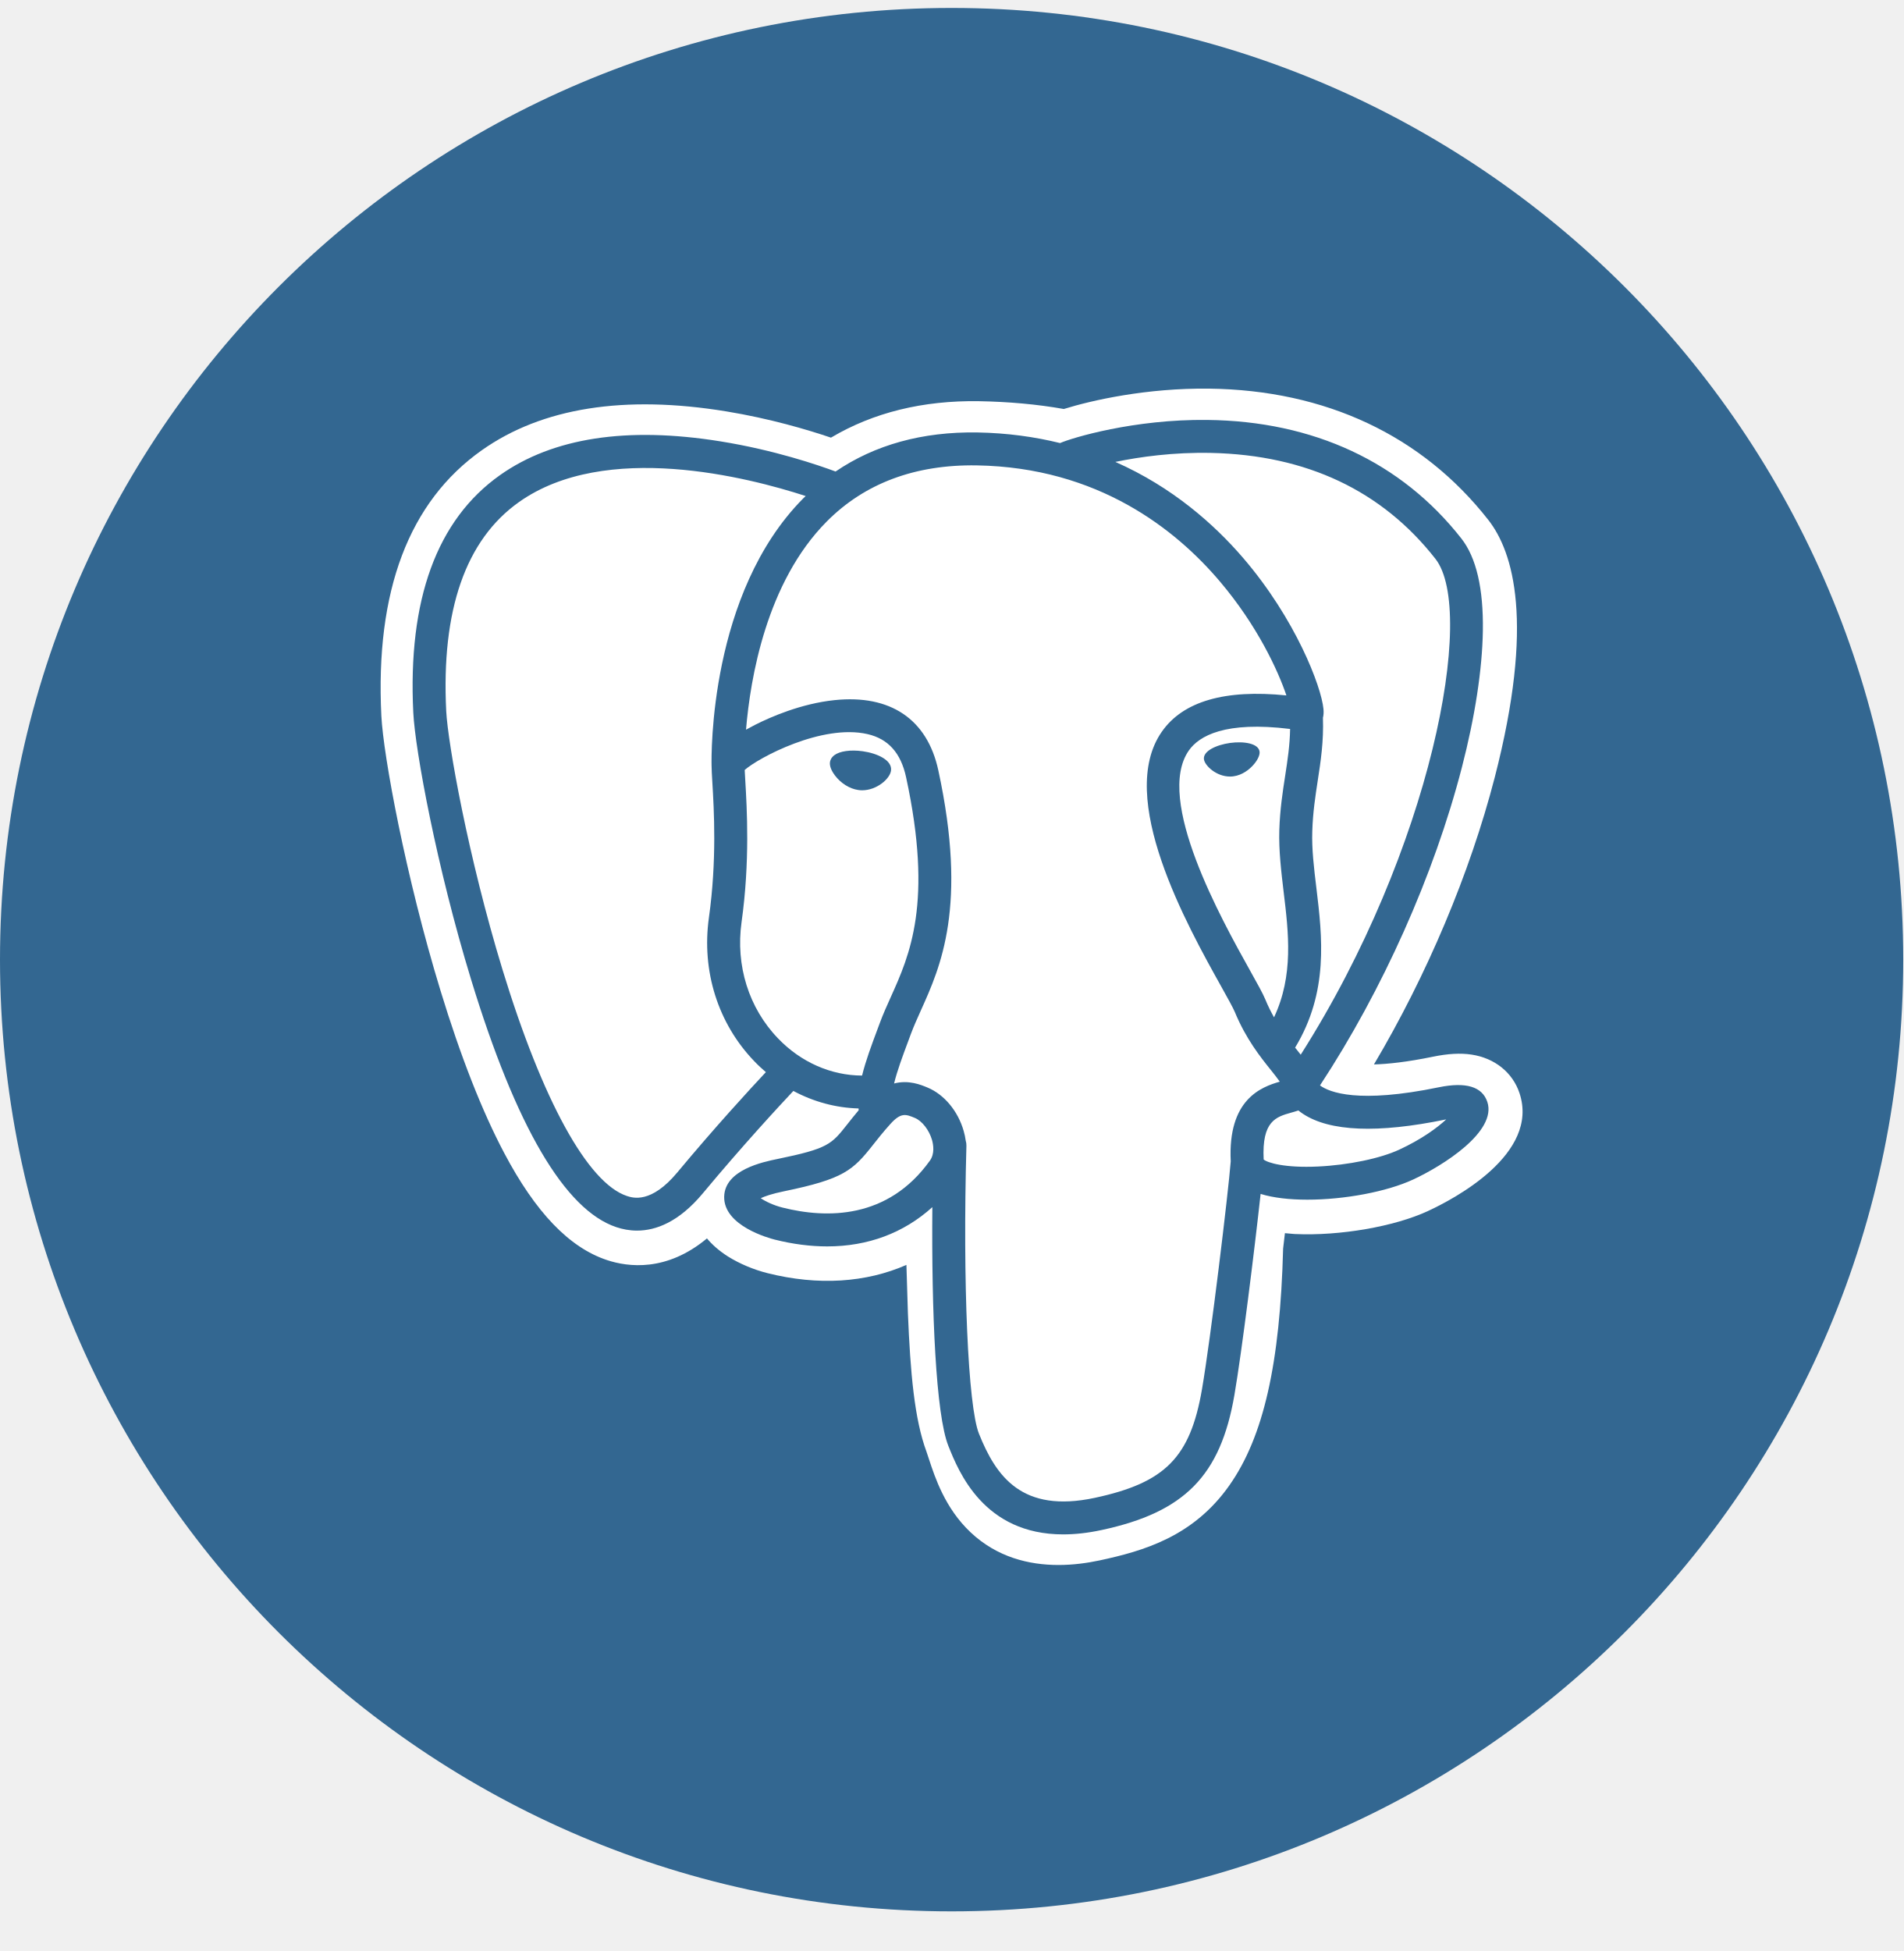
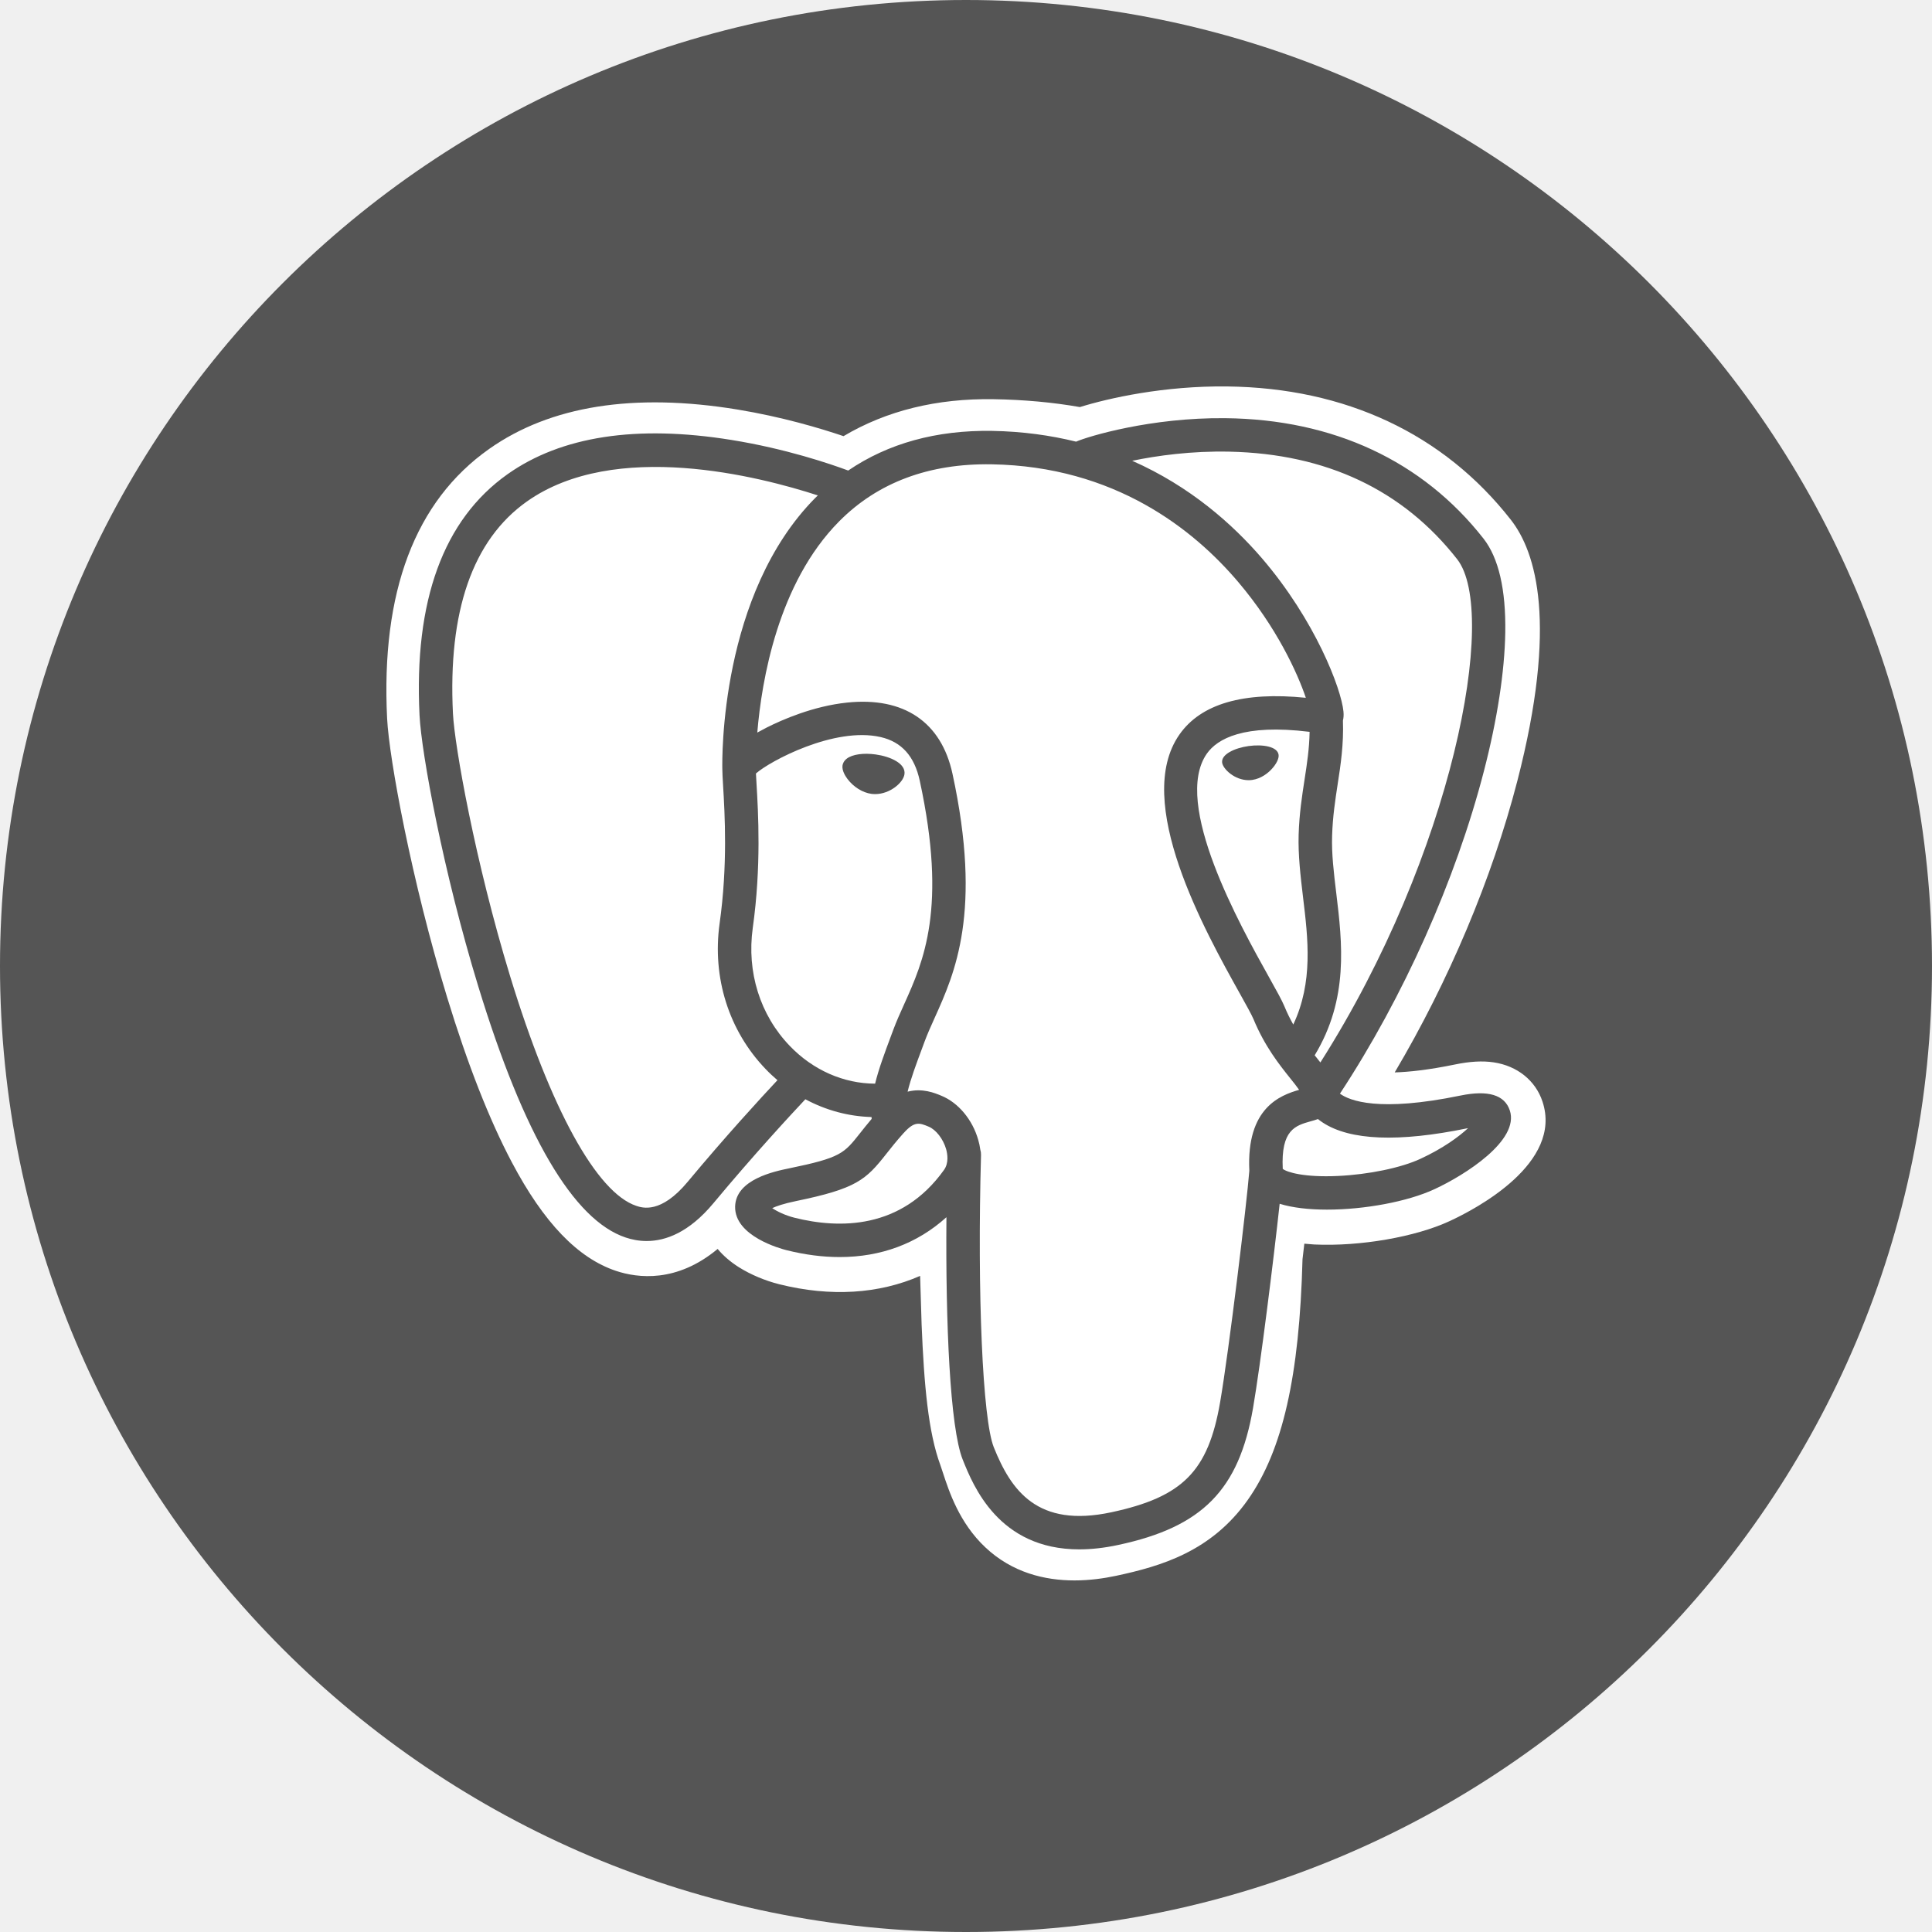
- <svg xmlns="http://www.w3.org/2000/svg" width="40" height="41" viewBox="0 0 40 41" fill="none">
-   <circle cx="20" cy="20.167" r="20" fill="#336791" />
-   <path d="M31.936 22.975C31.792 22.539 31.414 22.235 30.926 22.162C30.695 22.127 30.431 22.142 30.119 22.206C29.575 22.318 29.171 22.361 28.876 22.369C29.989 20.493 30.893 18.353 31.414 16.339C32.256 13.082 31.806 11.598 31.28 10.927C29.889 9.151 27.859 8.197 25.409 8.167C24.103 8.152 22.956 8.409 22.358 8.595C21.8 8.496 21.201 8.442 20.573 8.431C19.395 8.413 18.354 8.669 17.464 9.197C16.972 9.03 16.182 8.796 15.269 8.646C13.122 8.294 11.392 8.568 10.127 9.461C8.594 10.543 7.884 12.422 8.015 15.046C8.057 15.879 8.524 18.414 9.258 20.818C9.68 22.2 10.13 23.348 10.596 24.229C11.256 25.479 11.963 26.216 12.756 26.48C13.201 26.628 14.009 26.732 14.858 26.025C14.966 26.155 15.11 26.284 15.3 26.405C15.543 26.557 15.839 26.682 16.134 26.756C17.2 27.022 18.198 26.955 19.05 26.582C19.055 26.734 19.059 26.878 19.063 27.003C19.069 27.206 19.074 27.404 19.081 27.59C19.132 28.846 19.218 29.822 19.471 30.505C19.485 30.543 19.503 30.6 19.523 30.661C19.65 31.047 19.861 31.695 20.399 32.202C20.956 32.727 21.629 32.888 22.246 32.888C22.555 32.888 22.85 32.847 23.109 32.792C24.032 32.594 25.08 32.293 25.838 31.214C26.555 30.195 26.904 28.659 26.967 26.239C26.975 26.171 26.983 26.105 26.99 26.043C26.995 26.001 27 25.958 27.005 25.915L27.174 25.93L27.217 25.933C28.157 25.976 29.306 25.777 30.012 25.449C30.57 25.191 32.357 24.248 31.936 22.975Z" fill="white" />
-   <path d="M30.33 23.223C27.535 23.799 27.343 22.853 27.343 22.853C30.294 18.479 31.527 12.926 30.463 11.567C27.559 7.859 22.531 9.613 22.448 9.658L22.421 9.663C21.868 9.549 21.25 9.48 20.556 9.469C19.291 9.448 18.332 9.8 17.604 10.352C17.604 10.352 8.636 6.661 9.053 14.994C9.142 16.767 11.597 28.408 14.524 24.892C15.594 23.606 16.628 22.519 16.628 22.519C17.142 22.86 17.757 23.034 18.401 22.971L18.451 22.929C18.436 23.088 18.443 23.245 18.471 23.43C17.717 24.271 17.939 24.419 16.431 24.729C14.905 25.043 15.802 25.603 16.387 25.749C17.096 25.926 18.737 26.177 19.846 24.626L19.802 24.803C20.098 25.04 20.305 26.341 20.27 27.521C20.235 28.701 20.212 29.512 20.445 30.144C20.678 30.777 20.91 32.201 22.892 31.777C24.548 31.422 25.407 30.503 25.526 28.971C25.611 27.881 25.802 28.042 25.814 27.068L25.968 26.606C26.146 25.129 25.996 24.653 27.017 24.874L27.265 24.896C28.016 24.93 28.999 24.775 29.576 24.508C30.818 23.932 31.555 22.97 30.33 23.223H30.33Z" fill="white" />
-   <path d="M18.129 15.787C17.877 15.752 17.649 15.784 17.534 15.871C17.469 15.921 17.449 15.977 17.443 16.017C17.429 16.12 17.502 16.235 17.546 16.294C17.673 16.462 17.858 16.577 18.04 16.602C18.067 16.606 18.093 16.608 18.119 16.608C18.424 16.608 18.702 16.37 18.726 16.195C18.757 15.976 18.438 15.83 18.129 15.787Z" fill="#336791" />
-   <path d="M26.472 15.794C26.448 15.622 26.142 15.573 25.851 15.613C25.561 15.654 25.28 15.784 25.303 15.957C25.322 16.091 25.564 16.32 25.851 16.319C25.875 16.319 25.899 16.318 25.924 16.314C26.115 16.288 26.256 16.166 26.322 16.096C26.424 15.99 26.483 15.871 26.472 15.794Z" fill="#336791" />
-   <path d="M31.259 23.157C31.152 22.835 30.809 22.732 30.239 22.849C28.547 23.198 27.941 22.956 27.742 22.81C29.058 20.808 30.139 18.389 30.723 16.131C31 15.062 31.152 14.069 31.165 13.259C31.179 12.37 31.027 11.718 30.715 11.319C29.455 9.711 27.607 8.848 25.369 8.825C23.831 8.807 22.531 9.201 22.279 9.311C21.749 9.18 21.17 9.099 20.541 9.088C19.386 9.07 18.388 9.346 17.561 9.909C17.202 9.775 16.274 9.457 15.14 9.275C13.178 8.959 11.62 9.198 10.508 9.985C9.18 10.925 8.568 12.604 8.686 14.976C8.726 15.775 9.181 18.23 9.9 20.582C10.845 23.677 11.873 25.429 12.955 25.789C13.081 25.831 13.227 25.861 13.388 25.861C13.783 25.861 14.266 25.683 14.77 25.079C15.606 24.074 16.386 23.232 16.674 22.926C17.099 23.154 17.566 23.281 18.044 23.294C18.044 23.307 18.046 23.319 18.047 23.331C17.951 23.445 17.872 23.545 17.805 23.63C17.474 24.049 17.405 24.137 16.34 24.356C16.037 24.418 15.232 24.584 15.22 25.148C15.207 25.764 16.172 26.022 16.282 26.05C16.665 26.146 17.033 26.193 17.385 26.193C18.241 26.193 18.993 25.912 19.595 25.368C19.576 27.564 19.668 29.728 19.932 30.387C20.148 30.927 20.676 32.245 22.344 32.245C22.588 32.245 22.858 32.217 23.154 32.153C24.895 31.78 25.651 31.012 25.943 29.318C26.099 28.412 26.368 26.25 26.494 25.09C26.761 25.173 27.104 25.211 27.475 25.211C28.248 25.211 29.141 25.047 29.701 24.787C30.33 24.495 31.465 23.779 31.259 23.157ZM27.114 15.319C27.108 15.662 27.061 15.973 27.011 16.297C26.957 16.646 26.901 17.007 26.887 17.445C26.874 17.871 26.927 18.314 26.978 18.743C27.083 19.608 27.189 20.5 26.776 21.379C26.712 21.265 26.649 21.14 26.593 21.003C26.541 20.878 26.43 20.678 26.275 20.401C25.674 19.324 24.265 16.801 24.986 15.771C25.201 15.465 25.746 15.15 27.114 15.319ZM25.456 9.518C27.461 9.562 29.047 10.312 30.169 11.745C31.03 12.845 30.082 17.848 27.337 22.164C27.31 22.13 27.282 22.095 27.254 22.059C27.242 22.045 27.231 22.03 27.219 22.016C27.928 20.845 27.79 19.687 27.666 18.66C27.615 18.239 27.567 17.841 27.58 17.467C27.592 17.071 27.645 16.731 27.695 16.402C27.758 15.997 27.821 15.578 27.804 15.084C27.817 15.033 27.822 14.971 27.815 14.899C27.77 14.425 27.229 13.008 26.126 11.724C25.523 11.023 24.642 10.237 23.441 9.707C23.958 9.6 24.664 9.501 25.456 9.518ZM14.237 24.636C13.683 25.302 13.3 25.174 13.174 25.133C12.353 24.859 11.402 23.127 10.562 20.38C9.836 18.003 9.412 15.612 9.378 14.942C9.272 12.822 9.786 11.345 10.907 10.551C12.73 9.259 15.728 10.032 16.933 10.424C16.916 10.441 16.898 10.457 16.88 10.475C14.904 12.469 14.951 15.877 14.955 16.085C14.955 16.166 14.962 16.28 14.971 16.436C15.005 17.009 15.069 18.076 14.899 19.284C14.742 20.407 15.089 21.506 15.85 22.299C15.928 22.381 16.011 22.458 16.096 22.531C15.757 22.893 15.021 23.694 14.237 24.636ZM16.35 21.82C15.736 21.181 15.458 20.291 15.585 19.38C15.764 18.104 15.698 16.992 15.663 16.395C15.658 16.312 15.653 16.238 15.651 16.181C15.939 15.925 17.278 15.208 18.232 15.427C18.668 15.527 18.933 15.823 19.043 16.333C19.614 18.971 19.119 20.071 18.721 20.954C18.639 21.137 18.561 21.309 18.495 21.487L18.444 21.624C18.314 21.972 18.193 22.296 18.118 22.603C17.466 22.601 16.832 22.323 16.35 21.82ZM16.45 25.378C16.259 25.331 16.088 25.248 15.988 25.18C16.072 25.141 16.221 25.087 16.48 25.034C17.733 24.776 17.927 24.594 18.349 24.058C18.446 23.935 18.556 23.795 18.708 23.626L18.709 23.625C18.935 23.372 19.039 23.415 19.227 23.493C19.379 23.556 19.527 23.747 19.588 23.956C19.616 24.056 19.648 24.244 19.544 24.39C18.66 25.625 17.374 25.61 16.45 25.378ZM23.009 31.477C21.476 31.805 20.933 31.023 20.575 30.13C20.344 29.553 20.231 26.952 20.311 24.079C20.312 24.041 20.307 24.004 20.296 23.969C20.287 23.902 20.273 23.834 20.253 23.766C20.134 23.348 19.842 22.998 19.492 22.854C19.353 22.796 19.098 22.69 18.791 22.769C18.856 22.5 18.97 22.195 19.093 21.866L19.144 21.728C19.202 21.572 19.275 21.41 19.352 21.238C19.769 20.314 20.34 19.047 19.72 16.186C19.488 15.115 18.714 14.591 17.54 14.713C16.836 14.786 16.192 15.069 15.87 15.232C15.802 15.267 15.738 15.301 15.679 15.334C15.769 14.254 16.108 12.236 17.375 10.96C18.172 10.156 19.235 9.759 20.529 9.78C23.08 9.822 24.715 11.13 25.638 12.219C26.434 13.158 26.864 14.104 27.036 14.614C25.744 14.483 24.864 14.738 24.419 15.375C23.449 16.759 24.949 19.447 25.67 20.738C25.802 20.975 25.916 21.18 25.952 21.267C26.187 21.835 26.491 22.214 26.713 22.491C26.781 22.576 26.847 22.659 26.897 22.731C26.506 22.843 25.802 23.104 25.866 24.406C25.815 25.06 25.447 28.119 25.261 29.2C25.014 30.628 24.488 31.16 23.009 31.477ZM29.409 24.159C29.009 24.345 28.339 24.484 27.702 24.514C27 24.547 26.642 24.436 26.558 24.367C26.518 23.555 26.82 23.471 27.14 23.381C27.191 23.367 27.24 23.353 27.287 23.336C27.317 23.36 27.349 23.384 27.384 23.407C27.949 23.78 28.957 23.82 30.379 23.527C30.385 23.526 30.39 23.525 30.395 23.524C30.203 23.703 29.875 23.943 29.409 24.159Z" fill="#336791" />
+ <svg xmlns="http://www.w3.org/2000/svg" width="40" height="40" viewBox="0 0 40 40" fill="none">
+   <circle cx="20" cy="20" r="20" fill="#555555" />
+   <path d="M31.936 22.808C31.792 22.372 31.414 22.068 30.926 21.995C30.695 21.96 30.431 21.975 30.119 22.04C29.575 22.152 29.171 22.194 28.876 22.203C29.989 20.326 30.893 18.186 31.414 16.172C32.256 12.915 31.806 11.432 31.28 10.761C29.889 8.984 27.859 8.03 25.409 8.001C24.103 7.985 22.956 8.242 22.358 8.428C21.8 8.33 21.201 8.275 20.573 8.265C19.395 8.246 18.354 8.502 17.464 9.03C16.972 8.863 16.182 8.629 15.269 8.479C13.122 8.127 11.392 8.402 10.127 9.295C8.594 10.376 7.884 12.255 8.015 14.879C8.057 15.712 8.524 18.247 9.258 20.651C9.68 22.033 10.13 23.181 10.596 24.062C11.256 25.313 11.963 26.049 12.756 26.313C13.201 26.461 14.009 26.565 14.858 25.858C14.966 25.988 15.11 26.118 15.3 26.238C15.543 26.39 15.839 26.515 16.134 26.589C17.2 26.855 18.198 26.789 19.05 26.416C19.055 26.567 19.059 26.712 19.063 26.836C19.069 27.039 19.074 27.237 19.081 27.423C19.132 28.679 19.218 29.655 19.471 30.338C19.485 30.376 19.503 30.433 19.523 30.494C19.65 30.881 19.861 31.528 20.399 32.035C20.956 32.56 21.629 32.721 22.246 32.721C22.555 32.721 22.85 32.68 23.109 32.625C24.032 32.427 25.08 32.126 25.838 31.048C26.555 30.028 26.904 28.492 26.967 26.072C26.975 26.004 26.983 25.939 26.99 25.876C26.995 25.834 27 25.791 27.005 25.749L27.174 25.763L27.217 25.766C28.157 25.809 29.306 25.61 30.012 25.282C30.57 25.024 32.357 24.081 31.936 22.808Z" fill="white" />
+   <path d="M30.33 23.056C27.535 23.632 27.343 22.687 27.343 22.687C30.294 18.312 31.527 12.759 30.463 11.4C27.559 7.693 22.531 9.446 22.448 9.492L22.421 9.497C21.868 9.382 21.25 9.314 20.556 9.303C19.291 9.282 18.332 9.634 17.604 10.185C17.604 10.185 8.636 6.494 9.053 14.828C9.142 16.6 11.597 28.242 14.524 24.726C15.594 23.44 16.628 22.353 16.628 22.353C17.142 22.693 17.757 22.867 18.401 22.805L18.451 22.762C18.436 22.922 18.443 23.078 18.471 23.263C17.717 24.105 17.939 24.253 16.431 24.563C14.905 24.877 15.802 25.436 16.387 25.582C17.096 25.76 18.737 26.011 19.846 24.46L19.802 24.637C20.098 24.873 20.305 26.175 20.27 27.355C20.235 28.535 20.212 29.345 20.445 29.978C20.678 30.611 20.91 32.035 22.892 31.61C24.548 31.256 25.407 30.337 25.526 28.804C25.611 27.714 25.802 27.875 25.814 26.901L25.968 26.44C26.146 24.963 25.996 24.486 27.017 24.708L27.265 24.73C28.016 24.764 28.999 24.609 29.576 24.341C30.818 23.765 31.555 22.803 30.33 23.056H30.33Z" fill="white" />
+   <path d="M18.129 15.62C17.877 15.585 17.649 15.618 17.534 15.705C17.469 15.754 17.449 15.811 17.443 15.85C17.429 15.954 17.502 16.069 17.546 16.128C17.673 16.295 17.858 16.41 18.04 16.436C18.067 16.439 18.093 16.441 18.119 16.441C18.424 16.441 18.702 16.204 18.726 16.029C18.757 15.809 18.438 15.663 18.129 15.62Z" fill="#555555" />
+   <path d="M26.472 15.627C26.448 15.455 26.142 15.406 25.851 15.446C25.561 15.487 25.28 15.618 25.303 15.79C25.322 15.924 25.564 16.153 25.851 16.153C25.875 16.153 25.899 16.151 25.924 16.148C26.115 16.121 26.256 16 26.322 15.93C26.424 15.823 26.483 15.704 26.472 15.627Z" fill="#555555" />
+   <path d="M31.259 22.99C31.152 22.668 30.809 22.565 30.239 22.682C28.547 23.031 27.941 22.789 27.742 22.643C29.058 20.641 30.139 18.222 30.723 15.964C31 14.895 31.152 13.902 31.165 13.092C31.179 12.204 31.027 11.551 30.715 11.152C29.455 9.544 27.607 8.681 25.369 8.658C23.831 8.641 22.531 9.034 22.279 9.144C21.749 9.013 21.17 8.932 20.541 8.921C19.386 8.903 18.388 9.179 17.561 9.742C17.202 9.608 16.274 9.29 15.14 9.108C13.178 8.792 11.62 9.031 10.508 9.818C9.18 10.758 8.568 12.437 8.686 14.809C8.726 15.608 9.181 18.063 9.9 20.415C10.845 23.509 11.873 25.262 12.955 25.622C13.081 25.664 13.227 25.694 13.388 25.694C13.783 25.694 14.266 25.516 14.77 24.912C15.606 23.907 16.386 23.065 16.674 22.759C17.099 22.987 17.566 23.114 18.044 23.127C18.044 23.14 18.046 23.152 18.047 23.165C17.951 23.278 17.872 23.378 17.805 23.463C17.474 23.882 17.405 23.97 16.34 24.189C16.037 24.251 15.232 24.417 15.22 24.981C15.207 25.597 16.172 25.855 16.282 25.883C16.665 25.979 17.033 26.026 17.385 26.026C18.241 26.026 18.993 25.745 19.595 25.201C19.576 27.397 19.668 29.561 19.932 30.22C20.148 30.759 20.676 32.078 22.344 32.078C22.588 32.078 22.858 32.05 23.154 31.986C24.895 31.614 25.651 30.845 25.943 29.151C26.099 28.245 26.368 26.083 26.494 24.923C26.761 25.006 27.104 25.044 27.475 25.044C28.248 25.044 29.141 24.88 29.701 24.62C30.33 24.328 31.465 23.612 31.259 22.99ZM27.114 15.152C27.108 15.495 27.061 15.806 27.011 16.13C26.957 16.479 26.901 16.84 26.887 17.278C26.874 17.704 26.927 18.147 26.978 18.576C27.083 19.442 27.189 20.333 26.776 21.212C26.712 21.098 26.649 20.974 26.593 20.836C26.541 20.711 26.43 20.511 26.275 20.234C25.674 19.157 24.265 16.634 24.986 15.604C25.201 15.298 25.746 14.983 27.114 15.152ZM25.456 9.351C27.461 9.395 29.047 10.145 30.169 11.578C31.03 12.678 30.082 17.681 27.337 21.997C27.31 21.962 27.282 21.928 27.254 21.892C27.242 21.878 27.231 21.863 27.219 21.849C27.928 20.678 27.79 19.52 27.666 18.493C27.615 18.072 27.567 17.674 27.58 17.3C27.592 16.904 27.645 16.564 27.695 16.235C27.758 15.83 27.821 15.411 27.804 14.918C27.817 14.866 27.822 14.804 27.815 14.732C27.77 14.258 27.229 12.841 26.126 11.557C25.523 10.856 24.642 10.07 23.441 9.54C23.958 9.433 24.664 9.334 25.456 9.351ZM14.237 24.469C13.683 25.135 13.3 25.008 13.174 24.966C12.353 24.692 11.402 22.96 10.562 20.213C9.836 17.835 9.412 15.445 9.378 14.775C9.272 12.655 9.786 11.178 10.907 10.384C12.73 9.092 15.728 9.865 16.933 10.257C16.916 10.274 16.898 10.29 16.88 10.308C14.904 12.302 14.951 15.71 14.955 15.918C14.955 15.999 14.962 16.113 14.971 16.269C15.005 16.842 15.069 17.909 14.899 19.117C14.742 20.24 15.089 21.339 15.85 22.132C15.928 22.214 16.011 22.291 16.096 22.364C15.757 22.726 15.021 23.527 14.237 24.469ZM16.35 21.653C15.736 21.014 15.458 20.125 15.585 19.213C15.764 17.937 15.698 16.825 15.663 16.228C15.658 16.145 15.653 16.072 15.651 16.014C15.939 15.758 17.278 15.041 18.232 15.26C18.668 15.36 18.933 15.656 19.043 16.166C19.614 18.804 19.119 19.904 18.721 20.788C18.639 20.97 18.561 21.142 18.495 21.32L18.444 21.457C18.314 21.805 18.193 22.129 18.118 22.436C17.466 22.434 16.832 22.156 16.35 21.653ZM16.45 25.212C16.259 25.164 16.088 25.081 15.988 25.013C16.072 24.974 16.221 24.92 16.48 24.867C17.733 24.609 17.927 24.427 18.349 23.891C18.446 23.768 18.556 23.628 18.708 23.459L18.709 23.459C18.935 23.205 19.039 23.248 19.227 23.326C19.379 23.389 19.527 23.58 19.588 23.79C19.616 23.889 19.648 24.077 19.544 24.223C18.66 25.459 17.374 25.443 16.45 25.212ZM23.009 31.31C21.476 31.638 20.933 30.857 20.575 29.963C20.344 29.386 20.231 26.785 20.311 23.912C20.312 23.874 20.307 23.837 20.296 23.802C20.287 23.735 20.273 23.667 20.253 23.599C20.134 23.181 19.842 22.831 19.492 22.687C19.353 22.629 19.098 22.523 18.791 22.602C18.856 22.332 18.97 22.029 19.093 21.699L19.144 21.561C19.202 21.404 19.275 21.243 19.352 21.072C19.769 20.147 20.34 18.88 19.72 16.019C19.488 14.948 18.714 14.424 17.54 14.546C16.836 14.619 16.192 14.902 15.87 15.065C15.802 15.1 15.738 15.134 15.679 15.167C15.769 14.087 16.108 12.069 17.375 10.793C18.172 9.989 19.235 9.592 20.529 9.613C23.08 9.655 24.715 10.963 25.638 12.052C26.434 12.991 26.864 13.937 27.036 14.447C25.744 14.316 24.864 14.571 24.419 15.208C23.449 16.592 24.949 19.28 25.67 20.571C25.802 20.808 25.916 21.013 25.952 21.1C26.187 21.668 26.491 22.047 26.713 22.325C26.781 22.409 26.847 22.492 26.897 22.564C26.506 22.676 25.802 22.937 25.866 24.239C25.815 24.893 25.447 27.952 25.261 29.033C25.014 30.461 24.488 30.993 23.009 31.31ZM29.409 23.992C29.009 24.178 28.339 24.317 27.702 24.347C27 24.38 26.642 24.269 26.558 24.2C26.518 23.389 26.82 23.304 27.14 23.214C27.191 23.2 27.24 23.186 27.287 23.169C27.317 23.193 27.349 23.217 27.384 23.24C27.949 23.613 28.957 23.653 30.379 23.36C30.385 23.359 30.39 23.358 30.395 23.357C30.203 23.536 29.875 23.776 29.409 23.992Z" fill="#555555" />
</svg>
